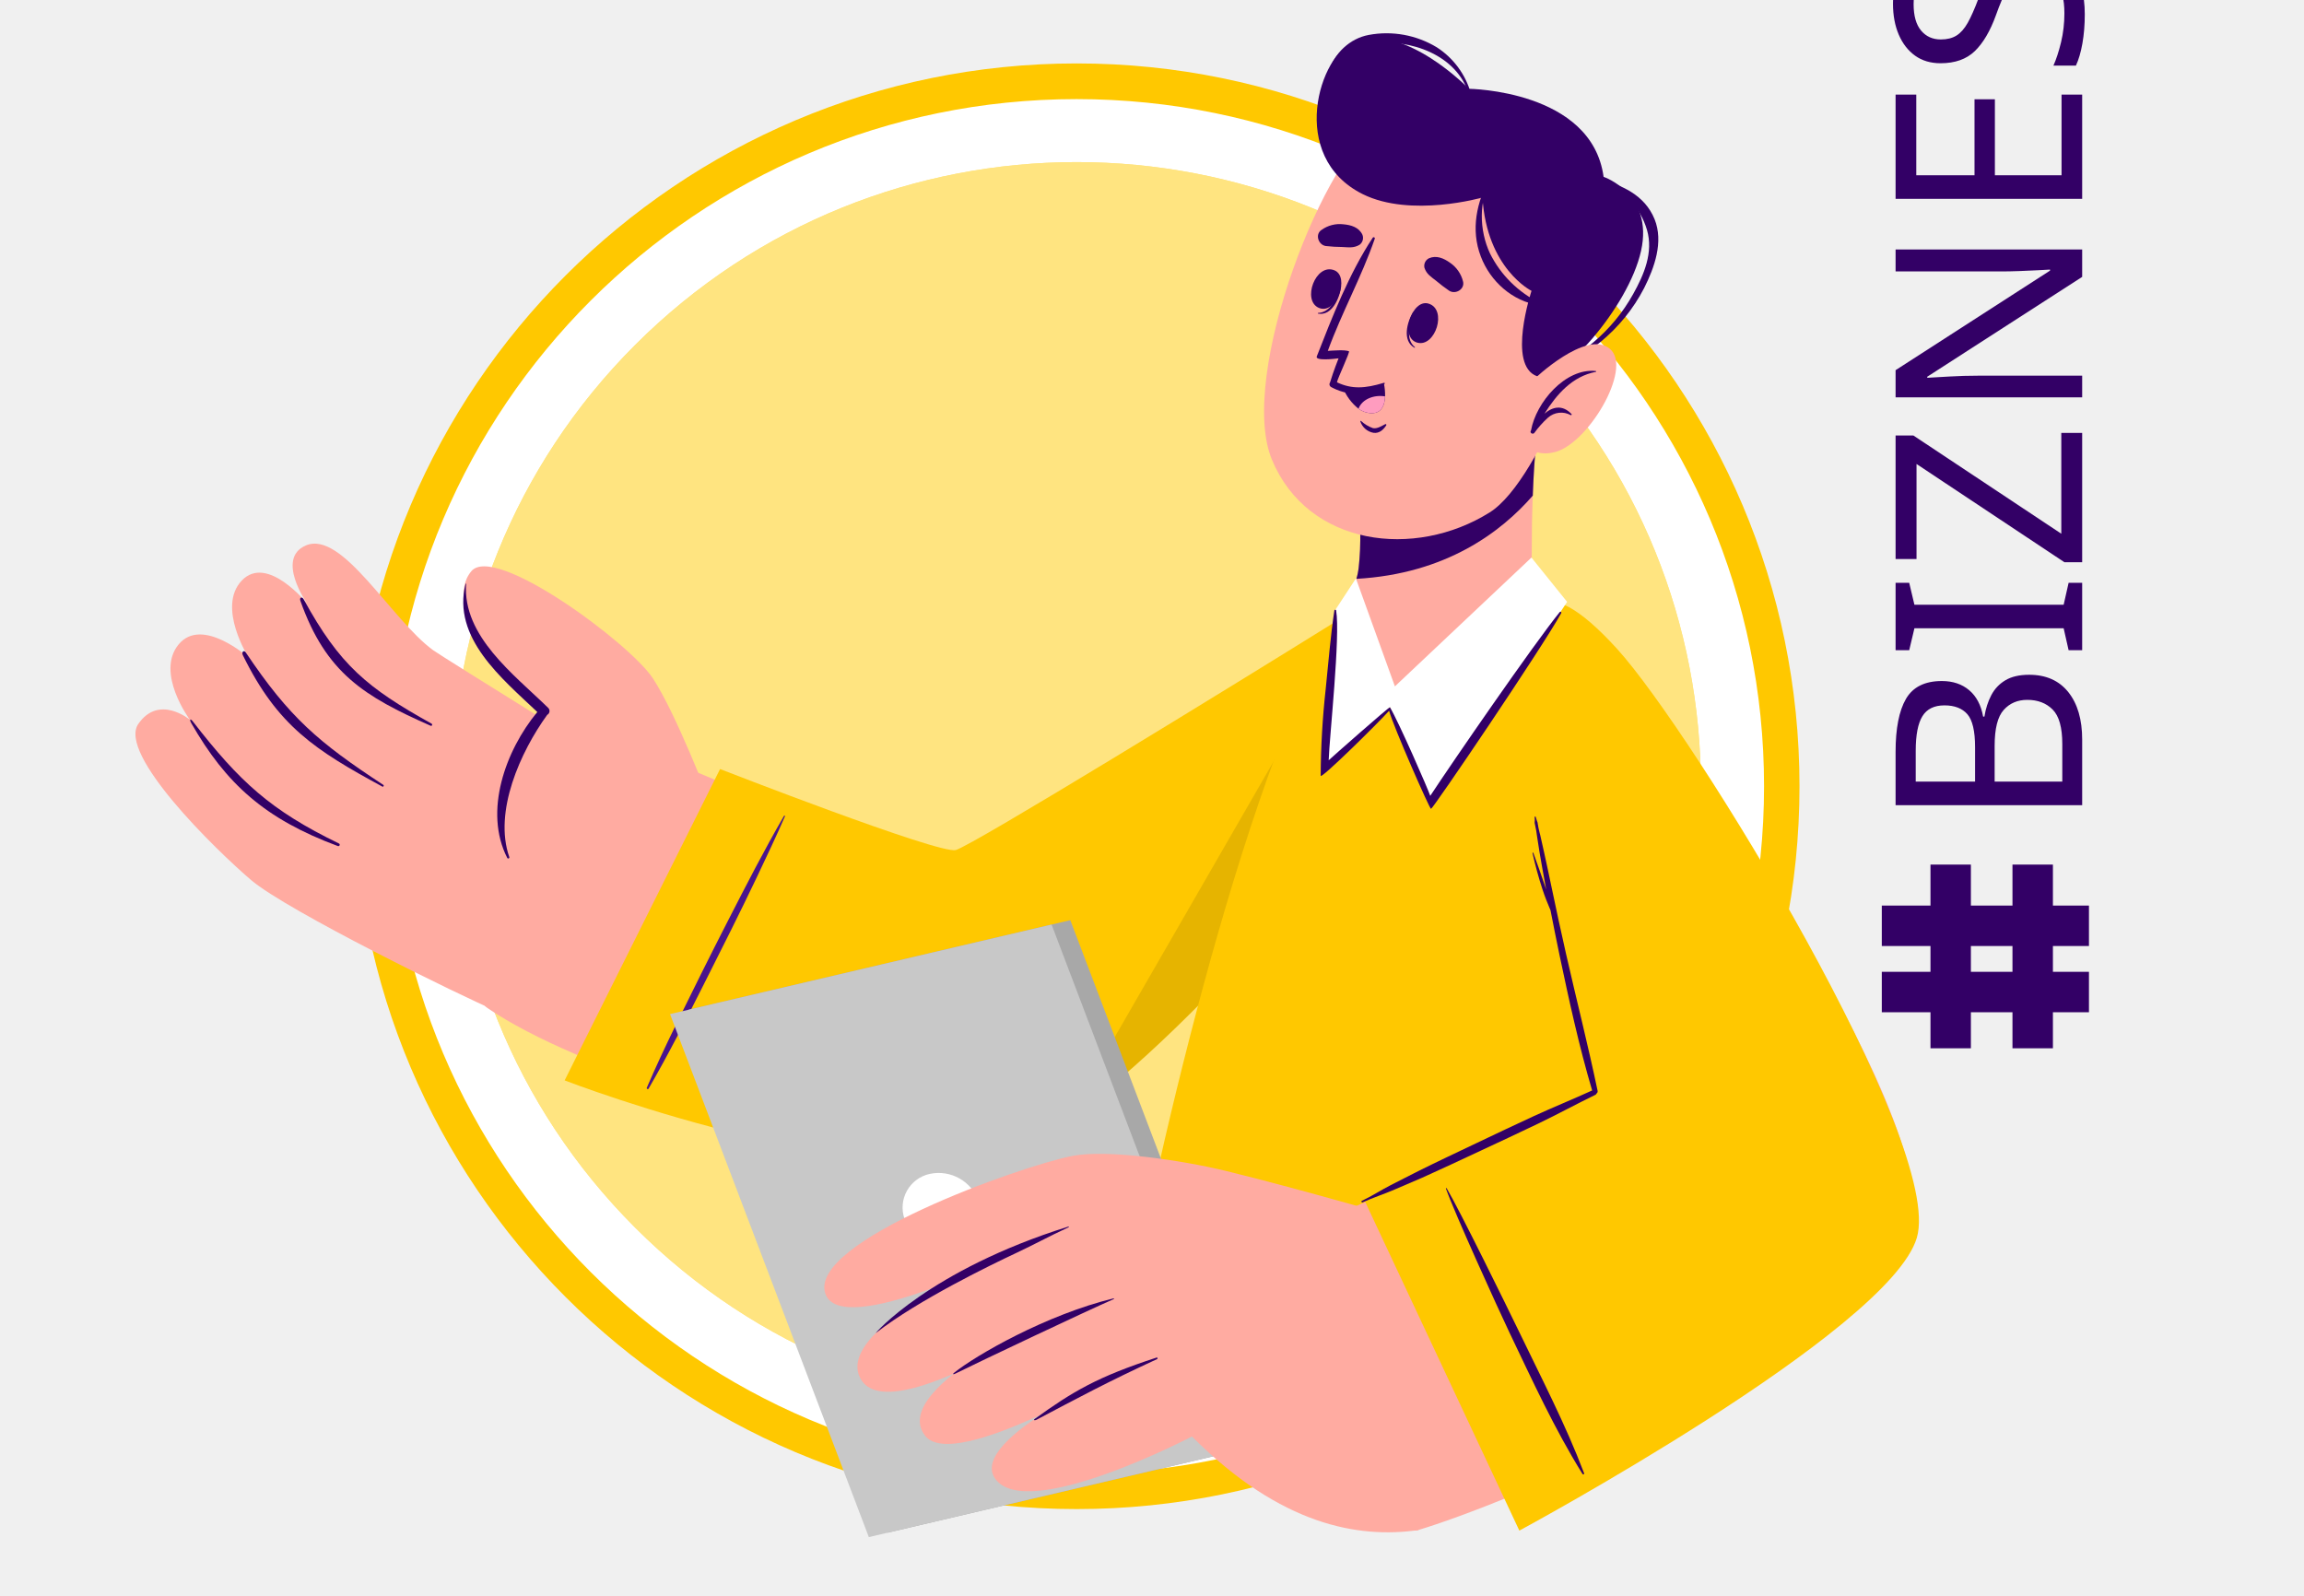
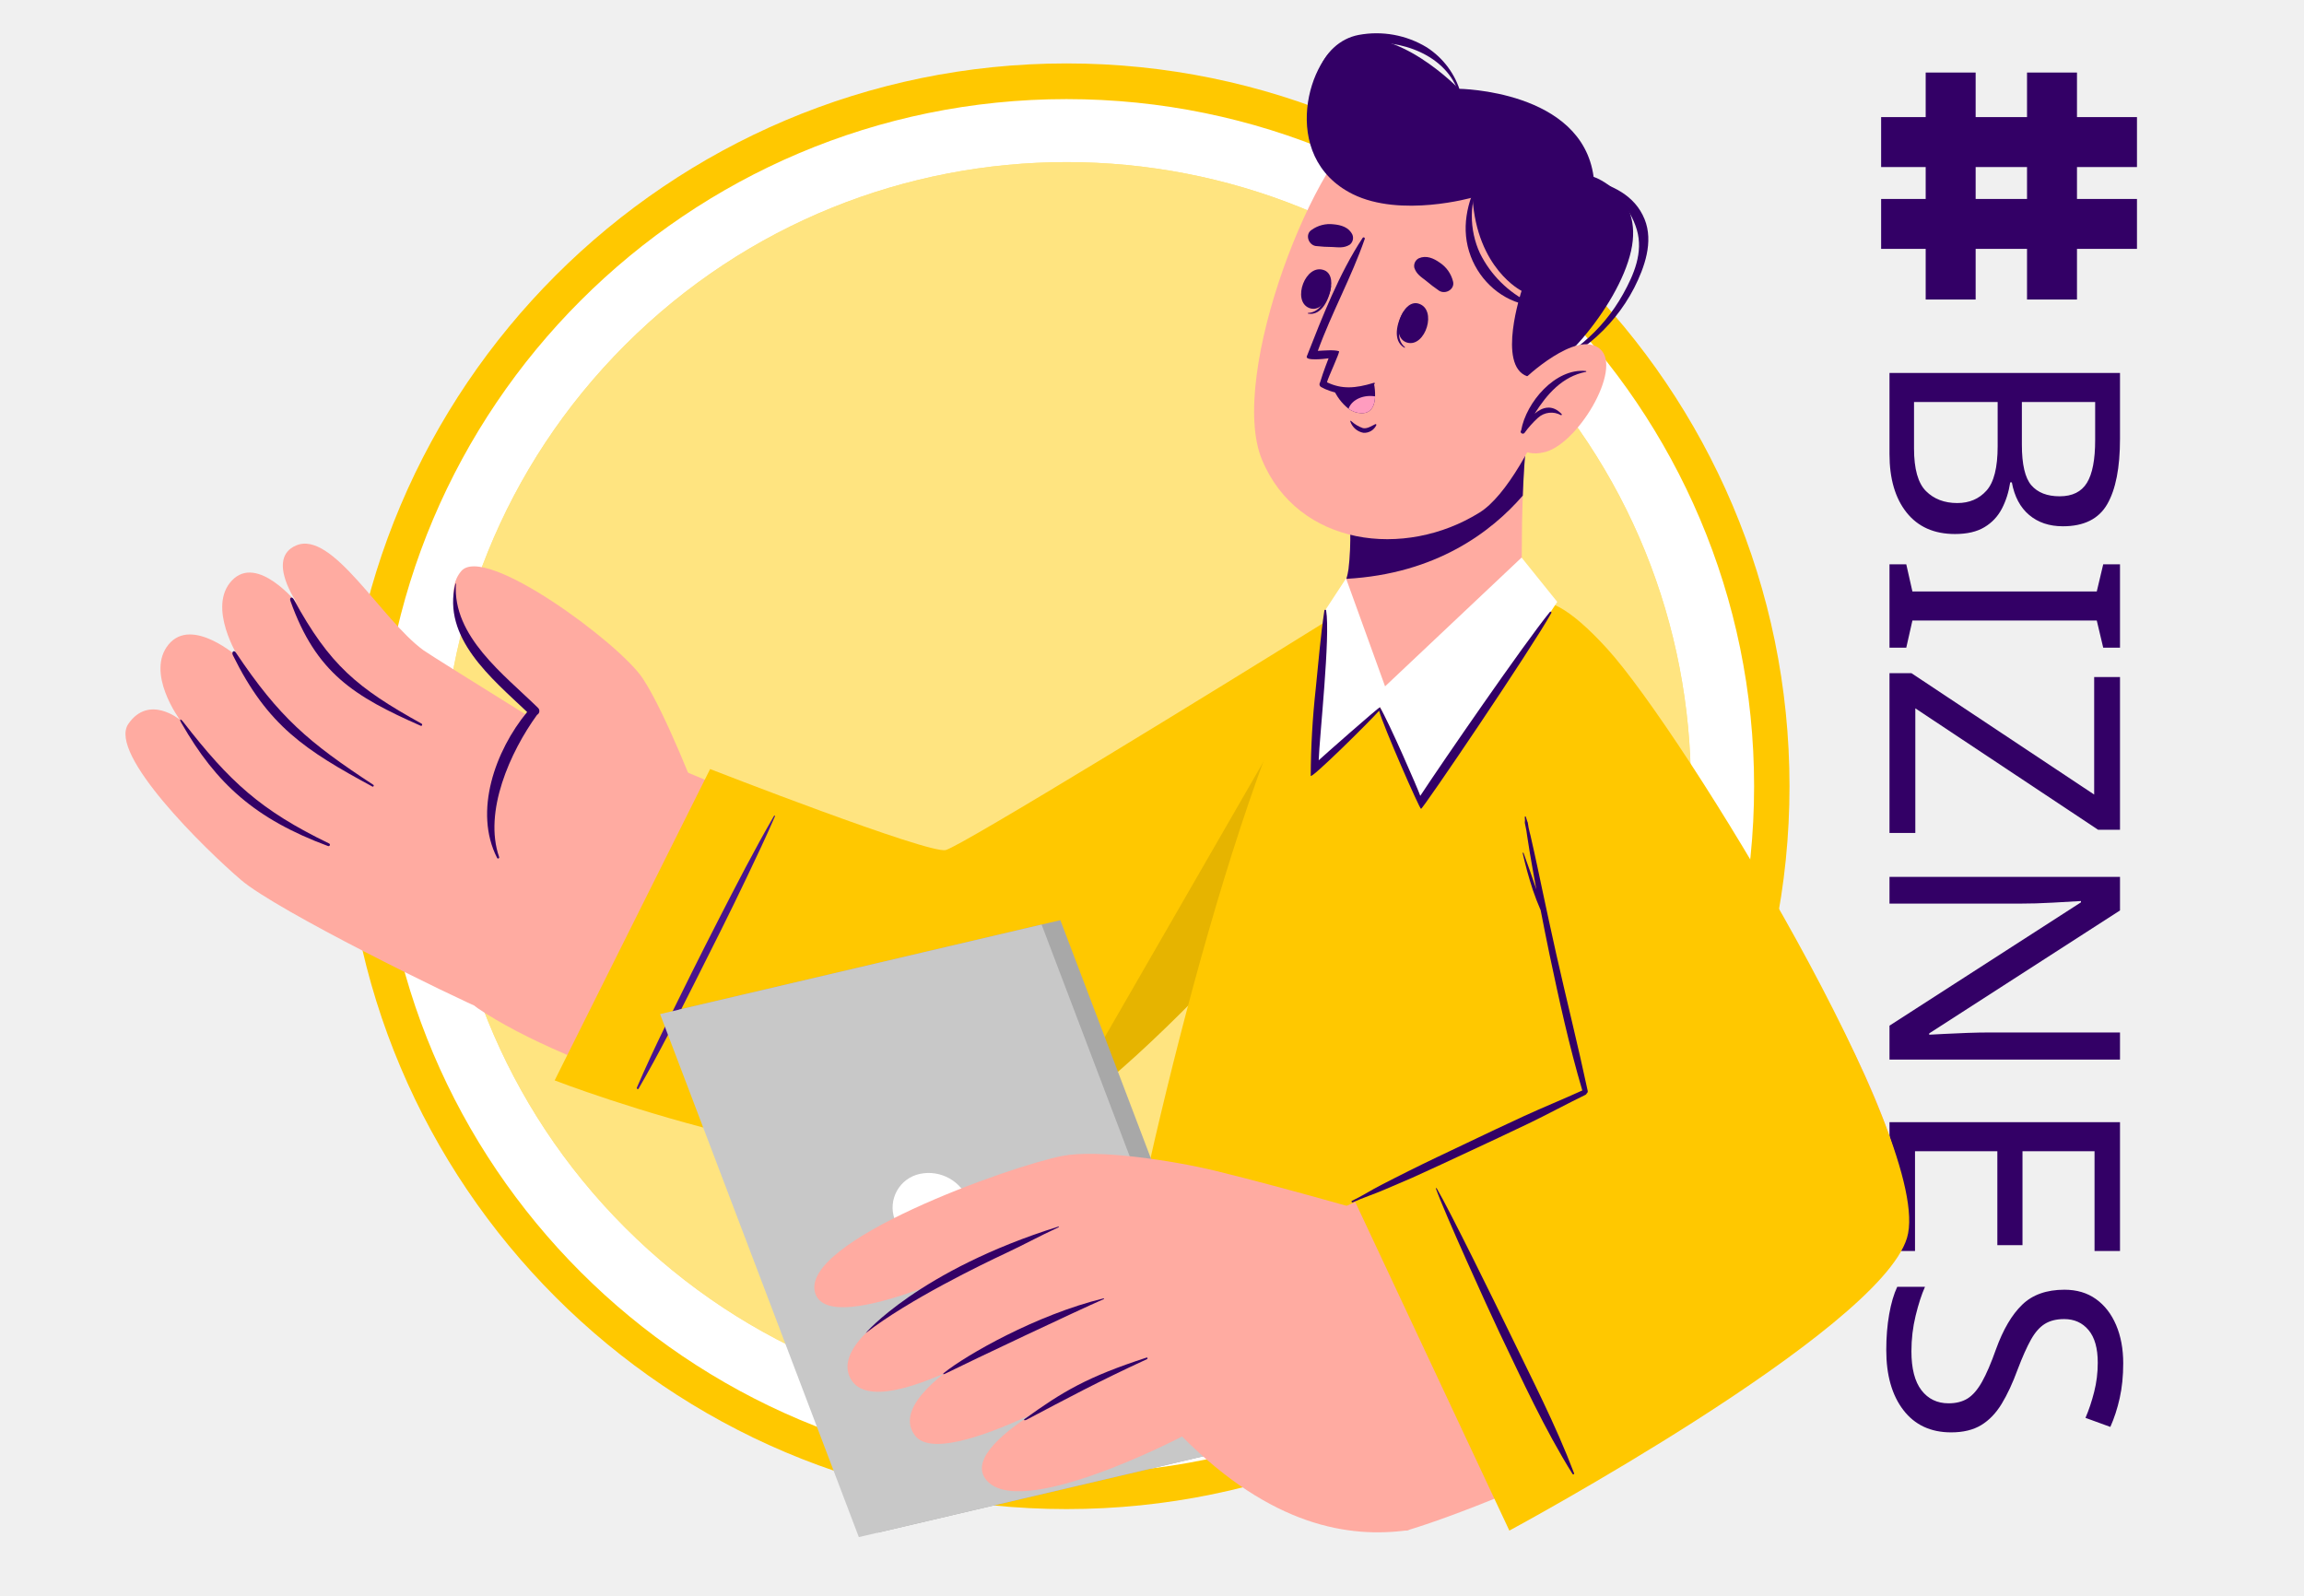
<svg xmlns="http://www.w3.org/2000/svg" id="Слой_1" data-name="Слой 1" viewBox="0 0 581.13 402.55">
  <defs>
-     <style>.cls-1,.cls-3{fill:#fff;}.cls-2{fill:#ffc800;}.cls-3{opacity:0.5;}.cls-4{fill:#ffaba1;}.cls-11,.cls-5{fill:#306;}.cls-6{opacity:0.1;}.cls-7{fill:#4a148c;}.cls-8{fill:#a8a8a8;}.cls-9{fill:#c8c8c8;}.cls-10{fill:#ff9cbf;}.cls-11{font-size:65.9px;font-family:Impact;}</style>
+     <style>.cls-1{font-size:81.43px;font-family:Impact;}.cls-1,.cls-2{fill:#306;}.cls-3,.cls-5{fill:#fff;}.cls-4{fill:#ffc800;}.cls-5{opacity:0.5;}.cls-6{fill:#ffaba1;}.cls-7{opacity:0.1;}.cls-8{fill:#4a148c;}.cls-9{fill:#a8a8a8;}.cls-10{fill:#c8c8c8;}.cls-11{fill:#ff9cbf;}</style>
  </defs>
-   <circle class="cls-1" cx="271.74" cy="199.05" r="175.5" />
-   <path class="cls-2" d="M89.22,198.35C89.22,97.81,171,16,271.55,16S453.88,97.81,453.88,198.35s-81.8,182.33-182.33,182.33S89.22,298.88,89.22,198.35Zm8.93,0c0,95.61,77.79,173.39,173.4,173.39S444.94,294,444.94,198.35,367.16,25,271.55,25,98.15,102.73,98.15,198.35Z" />
-   <circle class="cls-2" cx="271.55" cy="198.35" r="157.46" transform="translate(-60.72 250.11) rotate(-45)" />
-   <circle class="cls-3" cx="271.55" cy="198.35" r="157.46" transform="translate(-60.72 250.11) rotate(-45)" />
-   <path class="cls-4" d="M362.08,179.06c-13,19.25-81.07,111.41-117.76,110-44.46-1.68-98.76-19.45-121.36-34.76-12.67-8.59,31.18-70.06,43.52-63.77,19.47,9.91,64.74,24.22,72.57,25.94s64.57-40.67,98.68-59.25C368.45,140.51,371.25,165.5,362.08,179.06Z" />
-   <path class="cls-4" d="M125.14,255c-8.39-3.51-52.71-25.23-61.81-33S29.67,190.2,34.88,182.63s13-1.08,13-1.08-8.76-11.83-2.82-19,17.67,3.36,17.67,3.36S54.59,153.13,61,146.43s16.47,5.83,16.47,5.83-8-11.36-.35-14.65c9.17-4,21.48,18.65,32.16,26.43,2.43,1.76,51.72,32.29,51.72,32.29Z" />
-   <path class="cls-5" d="M76.6,151.2c9.1,16.61,16,22.3,32.24,31.34.32.18.13.69-.22.54-16.76-7.4-26.39-13.3-32.84-31.48C75.46,150.71,76.17,150.41,76.6,151.2Z" />
-   <path class="cls-5" d="M62,164.6C73,181,80.32,187.26,96.69,198c.24.15,0,.56-.24.43C79.51,189.24,70,183.13,61.26,165.29,60.86,164.48,61.5,163.85,62,164.6Z" />
-   <path class="cls-5" d="M48.7,182.07c11.75,15.14,19.54,22.33,36.77,30.7a.35.35,0,0,1-.27.65C66.8,206.59,57,197.69,48.28,182.48,47.68,181.44,48,181.12,48.7,182.07Z" />
-   <path class="cls-4" d="M179,202.18s-8.46-22.16-14.33-31.07-39.95-34.09-45.8-27c-7.56,9.11,9.25,27.52,18.66,35.46,0,0-17.51,21.05-8.3,36.87S179,202.18,179,202.18Z" />
-   <path class="cls-5" d="M117.56,147.25c-.91,13.28,12.12,22.91,20.68,31.29a1.1,1.1,0,0,1-.22,1.79c-6.75,9.31-13.56,24.41-9.56,35.88a.28.28,0,0,1-.51.22c-6-11.71-.48-27.09,7.57-36.82-8.91-8.46-21.55-18.69-18.09-32.37A.07.07,0,0,1,117.56,147.25Z" />
-   <path class="cls-2" d="M181.62,194l-39.2,78.54s85.91,33.25,119.36,14.56,85.15-82.89,95.91-97.54c23.55-32.05,5.06-48.86-21.2-32.51s-91.26,56.25-95.42,57.38S181.62,194,181.62,194Z" />
-   <path class="cls-6" d="M269.16,282.44c33.2-22.9,78.53-79.28,88.52-92.89,21.38-29.1,8.14-45.61-14.15-36.16Z" />
-   <path class="cls-7" d="M163.58,274.64c5-8.63,9.51-17.54,14-26.45s9-17.84,13.3-26.88c2.41-5.1,4.86-10.2,7.11-15.39.05-.13-.16-.27-.23-.13-5,8.62-9.55,17.51-14.1,26.38s-9,17.84-13.41,26.82c-2.48,5.08-4.87,10.2-7.11,15.4C163,274.64,163.43,274.9,163.58,274.64Z" />
-   <path class="cls-2" d="M284.41,331.5A157.56,157.56,0,0,0,466,322c-8.61-44.74-29.76-121.12-73.57-171.43-12.23-14.06-45.57-9.94-49.45-4.31C316.79,184.27,293.58,283.38,284.41,331.5Z" />
-   <polygon class="cls-8" points="320.1 364.06 223.87 386.64 173.73 254.7 269.96 232.12 320.1 364.06" />
-   <polygon class="cls-9" points="315.38 365.17 219.14 387.75 169 255.81 265.24 233.23 315.38 365.17" />
-   <path class="cls-1" d="M228.15,307.5a10.72,10.72,0,0,0,12.38,7,8.67,8.67,0,0,0,6.34-11.37,10.7,10.7,0,0,0-12.37-7A8.68,8.68,0,0,0,228.15,307.5Z" />
-   <path class="cls-4" d="M409.73,168.63c27.83,38.75,87.69,127.24,70,147.68-29,33.61-99.93,63.05-122.15,69.7-9.58,2.88-43.89-66.78-34.86-72.51,10.85-6.87,80.3-34.16,80.64-37.52.38-3.69-12.63-51.35-16.9-89C381.19,140.34,398.11,152.47,409.73,168.63Z" />
-   <path class="cls-4" d="M357.67,308.62s-29.21-8.56-48.58-13.27c-10.8-2.62-29.72-5.47-38.54-3.77-13.19,2.55-66.73,21.63-62.39,34.71C212.09,338.13,256,315.9,256,315.9s-46.3,18.52-38.94,31.9,53.64-18.33,53.64-18.33-47.14,20.09-37.37,32.7c7.38,9.52,50.92-16.84,50.92-16.84S243.86,362.88,251,373c7.92,11.19,49.64-10.63,49.64-10.63C323.23,385,342.81,388.06,357.61,386,361.06,385.54,357.67,308.62,357.67,308.62Z" />
-   <path class="cls-5" d="M269.45,309.42c-35.14,11-49,27.21-48.54,26.85,10.75-8.39,29.67-17.5,35-20s8.34-4.23,13.66-6.7C269.69,309.55,269.59,309.37,269.45,309.42Z" />
-   <path class="cls-5" d="M280.85,327.53c-17,4.14-34.67,14.32-40.22,18.78-.45.36-.19.46.33.2,6.68-3.31,33.16-15.84,40-18.82C281,327.64,281,327.5,280.85,327.53Z" />
-   <path class="cls-5" d="M291.72,342.46c-14.9,4.85-21.09,8.52-30.71,15.46-.46.33-.06.48.46.21,10.11-5.33,18-9.59,30.39-15.29C292.05,342.75,292,342.39,291.72,342.46Z" />
-   <path class="cls-2" d="M344.12,302.72l39.1,83.39s93.21-50.23,100.25-73.85-56.35-127.41-75.6-148.58-25.51-12.5-25,11.66S402.44,274.81,402,276.21,344.12,302.72,344.12,302.72Z" />
-   <path class="cls-5" d="M395,240.64q-1.91-8.46-3.69-17c-.62-2.94-1.23-5.88-1.89-8.82-.31-1.35-.6-2.7-.91-4.05-.15-.67-.37-1.35-.48-2-.41-2.49,0-.29-.68-2.68,0-.16-.3-.12-.28,0,.16,1.56-.16.94.14,2.12a24,24,0,0,1,.46,2.67c.2,1.37.43,2.73.64,4.1.45,2.8,1,5.59,1.49,8.38.07.36.15.73.22,1.09,0-.1-.07-.2-.1-.3-1-3-2.11-6-3.17-9-.05-.13-.25-.07-.21.06.71,3.13,1.54,6.19,2.54,9.23.58,1.76,1.27,3.48,2,5.19.74,3.72,1.45,7.44,2.24,11.15,2.42,11.49,4.92,23,8.26,34.3-4.87,2.23-9.86,4.24-14.73,6.48s-9.75,4.57-14.61,6.88-9.73,4.6-14.55,7c-2.29,1.14-4.57,2.33-6.86,3.49-2.49,1.27-4.84,2.82-7.35,4-.26.12,0,.49.23.37,2.61-1.2,5.39-2.07,8-3.21,2.32-1,4.65-2,7-3,4.92-2.21,9.8-4.5,14.68-6.78s9.76-4.55,14.61-6.88,9.56-4.9,14.39-7.25a.55.55,0,0,0,.31-.35.64.64,0,0,0,.26-.65C400.55,263.63,397.62,252.17,395,240.64Z" />
-   <path class="cls-5" d="M383,335.62c-2.91-6-14.72-30.12-18.12-35.88-.05-.09-.22,0-.18.08,2.16,6.12,13.12,30.23,16,36.28,5.79,12.08,11.36,24.34,18.45,35.72.13.2.5.09.41-.16C394.87,359.3,388.73,347.53,383,335.62Z" />
-   <path class="cls-4" d="M347.1,176.54c10.27,3.69,30.21-10.38,38.84-22.64.59-.84.29-10.44.47-22.12.14-7.09.47-15,1.28-22.16l-46.26,5.83s2.72,15.55,1.22,28.06a16.09,16.09,0,0,1-.64,2.91c0,.13-.09.29-.12.48C340.34,152.39,337.17,173,347.1,176.54Z" />
-   <path class="cls-5" d="M342.66,143.5a16.7,16.7,0,0,1-.54,2.52c22.66-1.26,36.6-11.9,44.49-21,.18-5.12.51-10.43,1.07-15.39l-46.24,5.82S344.15,131,342.66,143.5Z" />
-   <path class="cls-4" d="M403.28,60.18c2,16.67-14.46,60.88-27.52,69.07-18.93,11.87-45.88,8.54-54.95-13.3-8.78-21.16,13.7-78.39,27.92-85.42C369.66,20.18,400.3,35.55,403.28,60.18Z" />
-   <path class="cls-5" d="M356.44,78.7c.07-.1.18.23.13.35-1.18,3-2.05,6.53.29,8.51.07.06,0,.21-.09.16C353.65,86,354.84,81.31,356.44,78.7Z" />
-   <path class="cls-5" d="M360.25,76.57c4.93,1.39,1.77,11.15-2.79,9.86S356.12,75.4,360.25,76.57Z" />
-   <path class="cls-5" d="M338.26,72.23c0-.13-.29.06-.32.19-.89,3-2.41,6.4-5.47,6.52-.09,0-.13.16,0,.18C335.93,79.73,337.91,75.26,338.26,72.23Z" />
-   <path class="cls-5" d="M336.58,68.19c-4.75-1.94-8.28,7.69-3.89,9.49S340.55,69.82,336.58,68.19Z" />
-   <path class="cls-5" d="M365.54,73.35a41.07,41.07,0,0,1-3.35-2.55c-1.27-1-2.39-1.66-2.91-3.26a2.16,2.16,0,0,1,1.14-2.39c1.88-.82,3.74,0,5.33,1.14A8,8,0,0,1,369,70.94C369.56,72.92,367.16,74.36,365.54,73.35Z" />
-   <path class="cls-5" d="M334.39,62.06a39.62,39.62,0,0,0,4.21.25c1.61.08,2.89.3,4.33-.57a2.16,2.16,0,0,0,.7-2.55c-.89-1.86-2.85-2.44-4.79-2.61A7.85,7.85,0,0,0,333.32,58C331.63,59.11,332.51,61.77,334.39,62.06Z" />
-   <path class="cls-5" d="M349.4,107c-.95.47-2,1.21-3.11,1a8.53,8.53,0,0,1-3-1.81.11.11,0,0,0-.18.11,4.29,4.29,0,0,0,3.31,2.88c1.45.21,2.5-.76,3.24-1.9C349.75,107.06,349.54,106.92,349.4,107Z" />
-   <path class="cls-5" d="M349.15,96.91a10.83,10.83,0,0,1-8.35,2.35,13.45,13.45,0,0,1-3.76-1,4.69,4.69,0,0,1-.68-.31c-.21-.1-.4-.19-.63-.32a.81.81,0,0,1-.39-.87v0a1.85,1.85,0,0,1,.13-.29v0l.09-.26c.69-2.35,2.06-5.82,2.06-5.82-1,.15-6,.7-5.49-.49C336,80,340.29,69,346.22,60a.29.29,0,0,1,.52.26c-3.33,9.64-8.33,18.62-11.83,28.25,1.55-.08,4.12-.32,5.33.09.3.21-2.77,6.66-3,7.74a.27.27,0,0,0,0,.11c3.75,1.77,7.08,1.54,11.73.14C349.24,96.44,349.41,96.72,349.15,96.91Z" />
-   <path class="cls-5" d="M338.75,97.89a12.81,12.81,0,0,0,3.9,5.21,5.75,5.75,0,0,0,3.32,1.14c2.62,0,3.3-2.2,3.38-4.25a13.75,13.75,0,0,0-.29-3.24A16.61,16.61,0,0,1,338.75,97.89Z" />
-   <path class="cls-10" d="M342.65,103.1a5.75,5.75,0,0,0,3.32,1.14c2.62,0,3.3-2.2,3.38-4.25C346.66,99.54,343.57,100.61,342.65,103.1Z" />
-   <path class="cls-5" d="M387.7,94.91c-7.66-2.71-1.41-21.54-1.41-21.54S375,67.8,373.92,49.82c0,0-18.06,5.18-30.21-.85-19-9.46-11-35.42-1.9-38.57,12.84-4.46,28.66,12,28.66,12s31,.3,34,22.21c0,0,12.65,4.26,9.45,18.67S393.4,96.93,387.7,94.91Z" />
-   <path class="cls-5" d="M388.44,76.42a27.5,27.5,0,0,1-12.65-12.54c-2.67-5.74-2.94-13.44.51-18.91.19-.3-.32-.58-.49-.27-3.34,6.23-4.92,13.17-2.31,20C375.89,71,381.49,76,388.22,77A.3.3,0,0,0,388.44,76.42Z" />
-   <path class="cls-5" d="M417.33,55.3C414.82,49.14,409,46.61,403,45.09a.28.28,0,0,0-.12.54c6.07,1,10.86,6.66,12.53,12.35s-.76,11.33-3.48,16.19a43.46,43.46,0,0,1-23.85,20,.14.14,0,0,0,.08.26A43.42,43.42,0,0,0,414.7,72.66C417.31,67.48,419.63,61,417.33,55.3Z" />
-   <path class="cls-5" d="M371,23.58a20.42,20.42,0,0,0-8.59-11.64,24.45,24.45,0,0,0-17.17-3.13c-4.89.92-8.53,4.6-10.22,9.29-1.93,5.34-.87,11.2,1,16.35a.12.12,0,0,0,.23-.08c-1.32-4.75-1.92-9.87-.22-14.65A12.73,12.73,0,0,1,346.3,11c9.3-1.28,21.19,2.81,24.17,12.76A.27.27,0,0,0,371,23.58Z" />
-   <path class="cls-4" d="M386.9,95.68S400.11,83,406.06,88s-6,24.8-14.44,26.16a8.14,8.14,0,0,1-9.84-6.41Z" />
-   <path class="cls-5" d="M402.49,93.59a.11.11,0,0,1,0,.22c-5.94,1.14-9.85,5.66-12.93,10.54,2-1.71,4.49-2.38,6.83.11.12.13-.06.33-.21.26a5,5,0,0,0-5.74.64,24.4,24.4,0,0,0-3.45,3.86c-.35.44-1.19,0-.89-.53l.07-.12C387.42,101.53,394.82,92.8,402.49,93.59Z" />
-   <path class="cls-1" d="M342,145.92l9.83,27.22,34.44-32.49,9,11.18s-34.47,52.4-34.58,50l-10.12-23.42-16.48,15.4,2.82-40.12Z" />
-   <path class="cls-5" d="M334.37,173.87c.69-6.61,1.2-13.28,2.19-19.85,0-.23.4-.32.45,0,1.09,6.44-1.68,31.7-1.88,37.77a.46.46,0,0,0,.07-.07c.69-.66,15.25-13.51,15.38-13.3,2.25,3.75,9.68,20.8,10.17,22.34,5.45-8.32,26.29-38.54,32.66-46.36a.23.23,0,0,1,.39.24c-4.87,8.82-32.47,49.54-32.86,49.4-.28.2-9.52-20.8-10.57-24.75-2.49,2.83-17.25,17.4-17.26,16.41A208.8,208.8,0,0,1,334.37,173.87Z" />
-   <text class="cls-11" transform="translate(525.18 209.5) rotate(-90)">BIZNES</text>
-   <path class="cls-5" d="M526.89,255.35H474.64v-10.2h52.25Z" />
-   <path class="cls-5" d="M526.89,238.64H474.64v-10.2h52.25Z" />
-   <path class="cls-5" d="M517.8,218.1v46.34H507.6V218.1Z" />
-   <path class="cls-5" d="M497.11,218.1v46.34H486.92V218.1Z" />
+   <text class="cls-1" transform="translate(476.58 86.18) rotate(90)">BIZNES</text>
+   <path class="cls-2" d="M474.47,29.54H539v12.6H474.47Z" />
+   <path class="cls-2" d="M474.47,50.19H539V62.78H474.47Z" />
+   <path class="cls-2" d="M485.71,75.56V18.3h12.6V75.56Z" />
+   <path class="cls-2" d="M511.27,75.56V18.3h12.6V75.56Z" />
+   <circle class="cls-3" cx="269.22" cy="199.05" r="175.5" />
+   <path class="cls-4" d="M86.7,198.35C86.7,97.81,168.49,16,269,16S451.36,97.81,451.36,198.35,369.57,380.68,269,380.68,86.7,298.88,86.7,198.35Zm8.93,0c0,95.61,77.79,173.39,173.4,173.39S442.43,294,442.43,198.35,364.64,25,269,25,95.63,102.73,95.63,198.35Z" />
+   <circle class="cls-4" cx="269.03" cy="198.35" r="157.46" transform="translate(-61.46 248.33) rotate(-45)" />
+   <circle class="cls-5" cx="269.03" cy="198.35" r="157.46" transform="translate(-61.46 248.33) rotate(-45)" />
+   <path class="cls-6" d="M359.56,179.06c-13,19.25-81.06,111.41-117.76,110-44.46-1.68-98.76-19.45-121.36-34.76-12.67-8.59,31.18-70.06,43.53-63.77,19.46,9.91,64.73,24.22,72.56,25.94s64.57-40.67,98.68-59.25C365.94,140.51,368.73,165.5,359.56,179.06Z" />
+   <path class="cls-6" d="M122.62,255c-8.39-3.51-52.71-25.23-61.8-33S27.16,190.2,32.36,182.63s13-1.08,13-1.08-8.76-11.83-2.82-19,17.67,3.36,17.67,3.36-8.11-12.81-1.68-19.51S75,152.26,75,152.26s-8-11.36-.34-14.65c9.16-4,21.47,18.65,32.16,26.43,2.42,1.76,51.71,32.29,51.71,32.29Z" />
+   <path class="cls-2" d="M74.09,151.2c9.09,16.61,15.94,22.3,32.23,31.34.32.18.13.69-.22.54-16.76-7.4-26.38-13.3-32.84-31.48C72.94,150.71,73.65,150.41,74.09,151.2Z" />
+   <path class="cls-2" d="M59.48,164.6c11,16.43,18.33,22.66,34.7,33.39.23.15,0,.56-.25.43-16.94-9.18-26.4-15.29-35.19-33.13C58.34,164.48,59,163.85,59.48,164.6Z" />
+   <path class="cls-2" d="M46.18,182.07C57.93,197.21,65.72,204.4,83,212.77a.35.35,0,0,1-.27.65c-18.4-6.83-28.19-15.73-36.92-30.94C45.16,181.44,45.44,181.12,46.18,182.07Z" />
+   <path class="cls-6" d="M176.43,202.18S168,180,162.1,171.11s-39.95-34.09-45.8-27c-7.56,9.11,9.25,27.52,18.67,35.46,0,0-17.51,21.05-8.3,36.87S176.43,202.18,176.43,202.18Z" />
+   <path class="cls-2" d="M115,147.25c-.9,13.28,12.13,22.91,20.68,31.29a1.1,1.1,0,0,1-.22,1.79c-6.75,9.31-13.56,24.41-9.56,35.88a.28.28,0,0,1-.51.22c-6-11.71-.47-27.09,7.57-36.82-8.91-8.46-21.55-18.69-18.09-32.37C114.93,147.16,115.05,147.17,115,147.25Z" />
+   <path class="cls-4" d="M179.11,194,139.9,272.54s85.92,33.25,119.36,14.56,85.15-82.89,95.91-97.54c23.55-32.05,5.06-48.86-21.2-32.51s-91.25,56.25-95.42,57.38S179.11,194,179.11,194Z" />
+   <path class="cls-7" d="M266.65,282.44c33.19-22.9,78.52-79.28,88.51-92.89,21.38-29.1,8.14-45.61-14.15-36.16Z" />
+   <path class="cls-8" d="M161.06,274.64c5-8.63,9.51-17.54,14-26.45s9-17.84,13.3-26.88c2.42-5.1,4.87-10.2,7.11-15.39.06-.13-.15-.27-.23-.13-5,8.62-9.55,17.51-14.1,26.38s-9,17.84-13.41,26.82c-2.48,5.08-4.87,10.2-7.11,15.4C160.52,274.64,160.92,274.9,161.06,274.64Z" />
+   <path class="cls-4" d="M281.9,331.5A157.54,157.54,0,0,0,463.44,322c-8.61-44.74-29.76-121.12-73.57-171.43-12.23-14.06-45.56-9.94-49.45-4.31C314.27,184.27,291.07,283.38,281.9,331.5Z" />
+   <polygon class="cls-9" points="317.58 364.06 221.35 386.64 171.21 254.7 267.45 232.12 317.58 364.06" />
+   <polygon class="cls-10" points="312.86 365.17 216.62 387.75 166.49 255.81 262.72 233.23 312.86 365.17" />
+   <path class="cls-3" d="M225.63,307.5a10.72,10.72,0,0,0,12.38,7,8.68,8.68,0,0,0,6.35-11.37,10.72,10.72,0,0,0-12.38-7A8.68,8.68,0,0,0,225.63,307.5Z" />
+   <path class="cls-6" d="M407.21,168.63c27.83,38.75,87.7,127.24,70,147.68-29,33.61-99.93,63.05-122.14,69.7-9.59,2.88-43.9-66.78-34.86-72.51,10.84-6.87,80.3-34.16,80.64-37.52.37-3.69-12.63-51.35-16.91-89C378.67,140.34,395.6,152.47,407.21,168.63Z" />
+   <path class="cls-6" d="M355.15,308.62s-29.21-8.56-48.57-13.27c-10.81-2.62-29.73-5.47-38.55-3.77-13.19,2.55-66.73,21.63-62.39,34.71,3.94,11.84,47.86-10.39,47.86-10.39s-46.3,18.52-38.95,31.9,53.64-18.33,53.64-18.33-47.14,20.09-37.37,32.7c7.39,9.52,50.92-16.84,50.92-16.84s-40.4,17.55-33.23,27.67c7.93,11.19,49.64-10.63,49.64-10.63,22.56,22.67,42.14,25.69,57,23.64C358.55,385.54,355.15,308.62,355.15,308.62Z" />
+   <path class="cls-2" d="M266.94,309.42c-35.15,11-49,27.21-48.55,26.85,10.75-8.39,29.67-17.5,35-20s8.34-4.23,13.65-6.7C267.17,309.55,267.07,309.37,266.94,309.42Z" />
+   <path class="cls-2" d="M278.34,327.53c-17,4.14-34.68,14.32-40.23,18.78-.44.36-.19.46.33.2,6.69-3.31,33.17-15.84,40-18.82C278.52,327.64,278.45,327.5,278.34,327.53Z" />
+   <path class="cls-2" d="M289.21,342.46c-14.91,4.85-21.09,8.52-30.72,15.46-.46.33-.05.48.46.21,10.12-5.33,18-9.59,30.39-15.29C289.53,342.75,289.44,342.39,289.21,342.46Z" />
+   <path class="cls-4" d="M341.6,302.72l39.1,83.39S473.91,335.88,481,312.26s-56.35-127.41-75.6-148.58-25.51-12.5-25,11.66,19.53,99.47,19.07,100.87S341.6,302.72,341.6,302.72Z" />
+   <path class="cls-2" d="M392.52,240.64q-1.89-8.46-3.69-17c-.62-2.94-1.23-5.88-1.89-8.82-.31-1.35-.6-2.7-.91-4.05-.15-.67-.37-1.35-.48-2-.41-2.49,0-.29-.68-2.68a.14.14,0,0,0-.28,0c.16,1.56-.16.94.14,2.12a24,24,0,0,1,.46,2.67c.21,1.37.43,2.73.65,4.1.44,2.8,1,5.59,1.48,8.38.07.36.15.73.22,1.09,0-.1-.06-.2-.1-.3-1-3-2.1-6-3.17-9a.11.11,0,0,0-.21.06c.71,3.13,1.54,6.19,2.54,9.23.59,1.76,1.27,3.48,2,5.19.73,3.72,1.45,7.44,2.23,11.15,2.43,11.49,4.93,23,8.27,34.3-4.88,2.23-9.86,4.24-14.74,6.48s-9.75,4.57-14.61,6.88-9.73,4.6-14.54,7c-2.3,1.14-4.58,2.33-6.87,3.49-2.48,1.27-4.84,2.82-7.35,4-.26.12,0,.49.23.37,2.61-1.2,5.4-2.07,8-3.21,2.32-1,4.66-2,7-3,4.91-2.21,9.79-4.5,14.68-6.78s9.76-4.55,14.61-6.88,9.56-4.9,14.38-7.25a.52.52,0,0,0,.31-.35.62.62,0,0,0,.26-.65C398,263.63,395.11,252.17,392.52,240.64Z" />
+   <path class="cls-2" d="M380.47,335.62c-2.91-6-14.72-30.12-18.11-35.88-.06-.09-.22,0-.19.08,2.17,6.12,13.13,30.23,16,36.28,5.79,12.08,11.36,24.34,18.46,35.72.12.2.5.09.4-.16C392.35,359.3,386.21,347.53,380.47,335.62Z" />
+   <path class="cls-6" d="M344.58,176.54c10.27,3.69,30.21-10.38,38.85-22.64.58-.84.28-10.44.47-22.12.14-7.09.46-15,1.27-22.16l-46.26,5.83s2.72,15.55,1.23,28.06a16.09,16.09,0,0,1-.65,2.91c0,.13-.09.29-.12.48C337.83,152.39,334.66,173,344.58,176.54Z" />
+   <path class="cls-2" d="M340.14,143.5a16.7,16.7,0,0,1-.54,2.52c22.67-1.26,36.61-11.9,44.49-21,.19-5.12.51-10.43,1.08-15.39l-46.25,5.82S341.63,131,340.14,143.5Z" />
+   <path class="cls-6" d="M400.76,60.18c2,16.67-14.45,60.88-27.51,69.07-18.94,11.87-45.89,8.54-54.95-13.3-8.79-21.16,13.7-78.39,27.91-85.42C367.14,20.18,397.79,35.55,400.76,60.18Z" />
+   <path class="cls-2" d="M353.93,78.7c.06-.1.18.23.13.35-1.19,3-2.06,6.53.28,8.51.07.06,0,.21-.09.16C351.13,86,352.33,81.31,353.93,78.7Z" />
+   <path class="cls-2" d="M357.73,76.57c4.93,1.39,1.78,11.15-2.79,9.86S353.6,75.4,357.73,76.57Z" />
+   <path class="cls-2" d="M335.74,72.23c0-.13-.28.06-.32.19-.88,3-2.41,6.4-5.47,6.52-.09,0-.13.16,0,.18C333.41,79.73,335.39,75.26,335.74,72.23Z" />
+   <path class="cls-2" d="M334.06,68.19c-4.74-1.94-8.28,7.69-3.88,9.49S338,69.82,334.06,68.19Z" />
+   <path class="cls-2" d="M363,73.35a39.42,39.42,0,0,1-3.35-2.55c-1.28-1-2.39-1.66-2.92-3.26a2.17,2.17,0,0,1,1.14-2.39c1.88-.82,3.74,0,5.33,1.14a7.92,7.92,0,0,1,3.28,4.65C367.05,72.92,364.64,74.36,363,73.35Z" />
+   <path class="cls-2" d="M331.87,62.06a39.62,39.62,0,0,0,4.21.25c1.61.08,2.89.3,4.34-.57a2.17,2.17,0,0,0,.69-2.55c-.89-1.86-2.84-2.44-4.78-2.61A7.83,7.83,0,0,0,330.81,58C329.11,59.11,330,61.77,331.87,62.06Z" />
+   <path class="cls-2" d="M346.89,107c-1,.47-2,1.21-3.12,1a8.41,8.41,0,0,1-3-1.81.11.11,0,0,0-.19.11,4.29,4.29,0,0,0,3.31,2.88,3.36,3.36,0,0,0,3.24-1.9C347.24,107.06,347,106.92,346.89,107Z" />
+   <path class="cls-2" d="M346.64,96.91a10.85,10.85,0,0,1-8.36,2.35,13.39,13.39,0,0,1-3.75-1,3.88,3.88,0,0,1-.68-.31,6.23,6.23,0,0,1-.63-.32.79.79,0,0,1-.39-.87v0a1.19,1.19,0,0,1,.12-.29v0l.09-.26c.69-2.35,2.06-5.82,2.06-5.82-1,.15-5.95.7-5.49-.49C333.49,80,337.77,69,343.7,60a.3.3,0,0,1,.53.26c-3.34,9.64-8.34,18.62-11.84,28.25,1.55-.08,4.13-.32,5.34.09.3.21-2.77,6.66-3,7.74a.5.5,0,0,0,0,.11c3.74,1.77,7.08,1.54,11.72.14C346.72,96.44,346.9,96.72,346.64,96.91Z" />
+   <path class="cls-2" d="M336.23,97.89a12.81,12.81,0,0,0,3.9,5.21,5.78,5.78,0,0,0,3.32,1.14c2.63,0,3.31-2.2,3.38-4.25a14.07,14.07,0,0,0-.28-3.24A16.66,16.66,0,0,1,336.23,97.89Z" />
+   <path class="cls-11" d="M340.13,103.1a5.78,5.78,0,0,0,3.32,1.14c2.63,0,3.31-2.2,3.38-4.25C344.14,99.54,341.05,100.61,340.13,103.1Z" />
+   <path class="cls-2" d="M385.18,94.91c-7.66-2.71-1.4-21.54-1.4-21.54s-11.27-5.57-12.37-23.55c0,0-18.06,5.18-30.22-.85-19-9.46-10.95-35.42-1.9-38.57,12.84-4.46,28.66,12,28.66,12s31.05.3,34,22.21c0,0,12.66,4.26,9.45,18.67S390.89,96.93,385.18,94.91Z" />
+   <path class="cls-2" d="M385.92,76.42a27.48,27.48,0,0,1-12.64-12.54c-2.68-5.74-2.95-13.44.5-18.91.19-.3-.31-.58-.48-.27-3.35,6.23-4.93,13.17-2.32,20C373.37,71,379,76,385.71,77A.3.3,0,0,0,385.92,76.42Z" />
+   <path class="cls-2" d="M414.81,55.3c-2.5-6.16-8.32-8.69-14.36-10.21-.34-.09-.47.48-.12.54,6.07,1,10.86,6.66,12.53,12.35s-.76,11.33-3.47,16.19a43.51,43.51,0,0,1-23.86,20,.14.14,0,0,0,.08.26,43.44,43.44,0,0,0,26.58-21.82C414.79,67.48,417.12,61,414.81,55.3Z" />
+   <path class="cls-2" d="M368.46,23.58a20.37,20.37,0,0,0-8.59-11.64A24.45,24.45,0,0,0,342.7,8.81c-4.88.92-8.53,4.6-10.22,9.29-1.93,5.34-.86,11.2,1,16.35a.12.12,0,0,0,.23-.08c-1.32-4.75-1.91-9.87-.21-14.65A12.7,12.7,0,0,1,343.78,11C353.08,9.71,365,13.8,368,23.75A.27.27,0,0,0,368.46,23.58Z" />
+   <path class="cls-6" d="M384.38,95.68S397.59,83,403.54,88s-6,24.8-14.44,26.16a8.14,8.14,0,0,1-9.84-6.41Z" />
+   <path class="cls-2" d="M400,93.59a.11.11,0,0,1,0,.22c-5.94,1.14-9.85,5.66-12.92,10.54,2-1.71,4.48-2.38,6.82.11.13.13-.06.33-.2.26a5,5,0,0,0-5.74.64,23.92,23.92,0,0,0-3.45,3.86c-.36.44-1.2,0-.9-.53a.75.75,0,0,0,.07-.12C384.91,101.53,392.3,92.8,400,93.59Z" />
+   <path class="cls-3" d="M339.51,145.92l9.84,27.22,34.43-32.49,9,11.18s-34.46,52.4-34.58,50l-10.12-23.42-16.48,15.4,2.82-40.12Z" />
+   <path class="cls-2" d="M331.85,173.87c.69-6.61,1.2-13.28,2.19-19.85,0-.23.41-.32.45,0,1.09,6.44-1.67,31.7-1.88,37.77l.08-.07c.68-.66,15.24-13.51,15.37-13.3,2.25,3.75,9.68,20.8,10.17,22.34,5.46-8.32,26.29-38.54,32.67-46.36a.22.22,0,0,1,.38.24c-4.87,8.82-32.46,49.54-32.86,49.4-.28.2-9.52-20.8-10.57-24.75-2.49,2.83-17.24,17.4-17.25,16.41A208.79,208.79,0,0,1,331.85,173.87Z" />
</svg>
